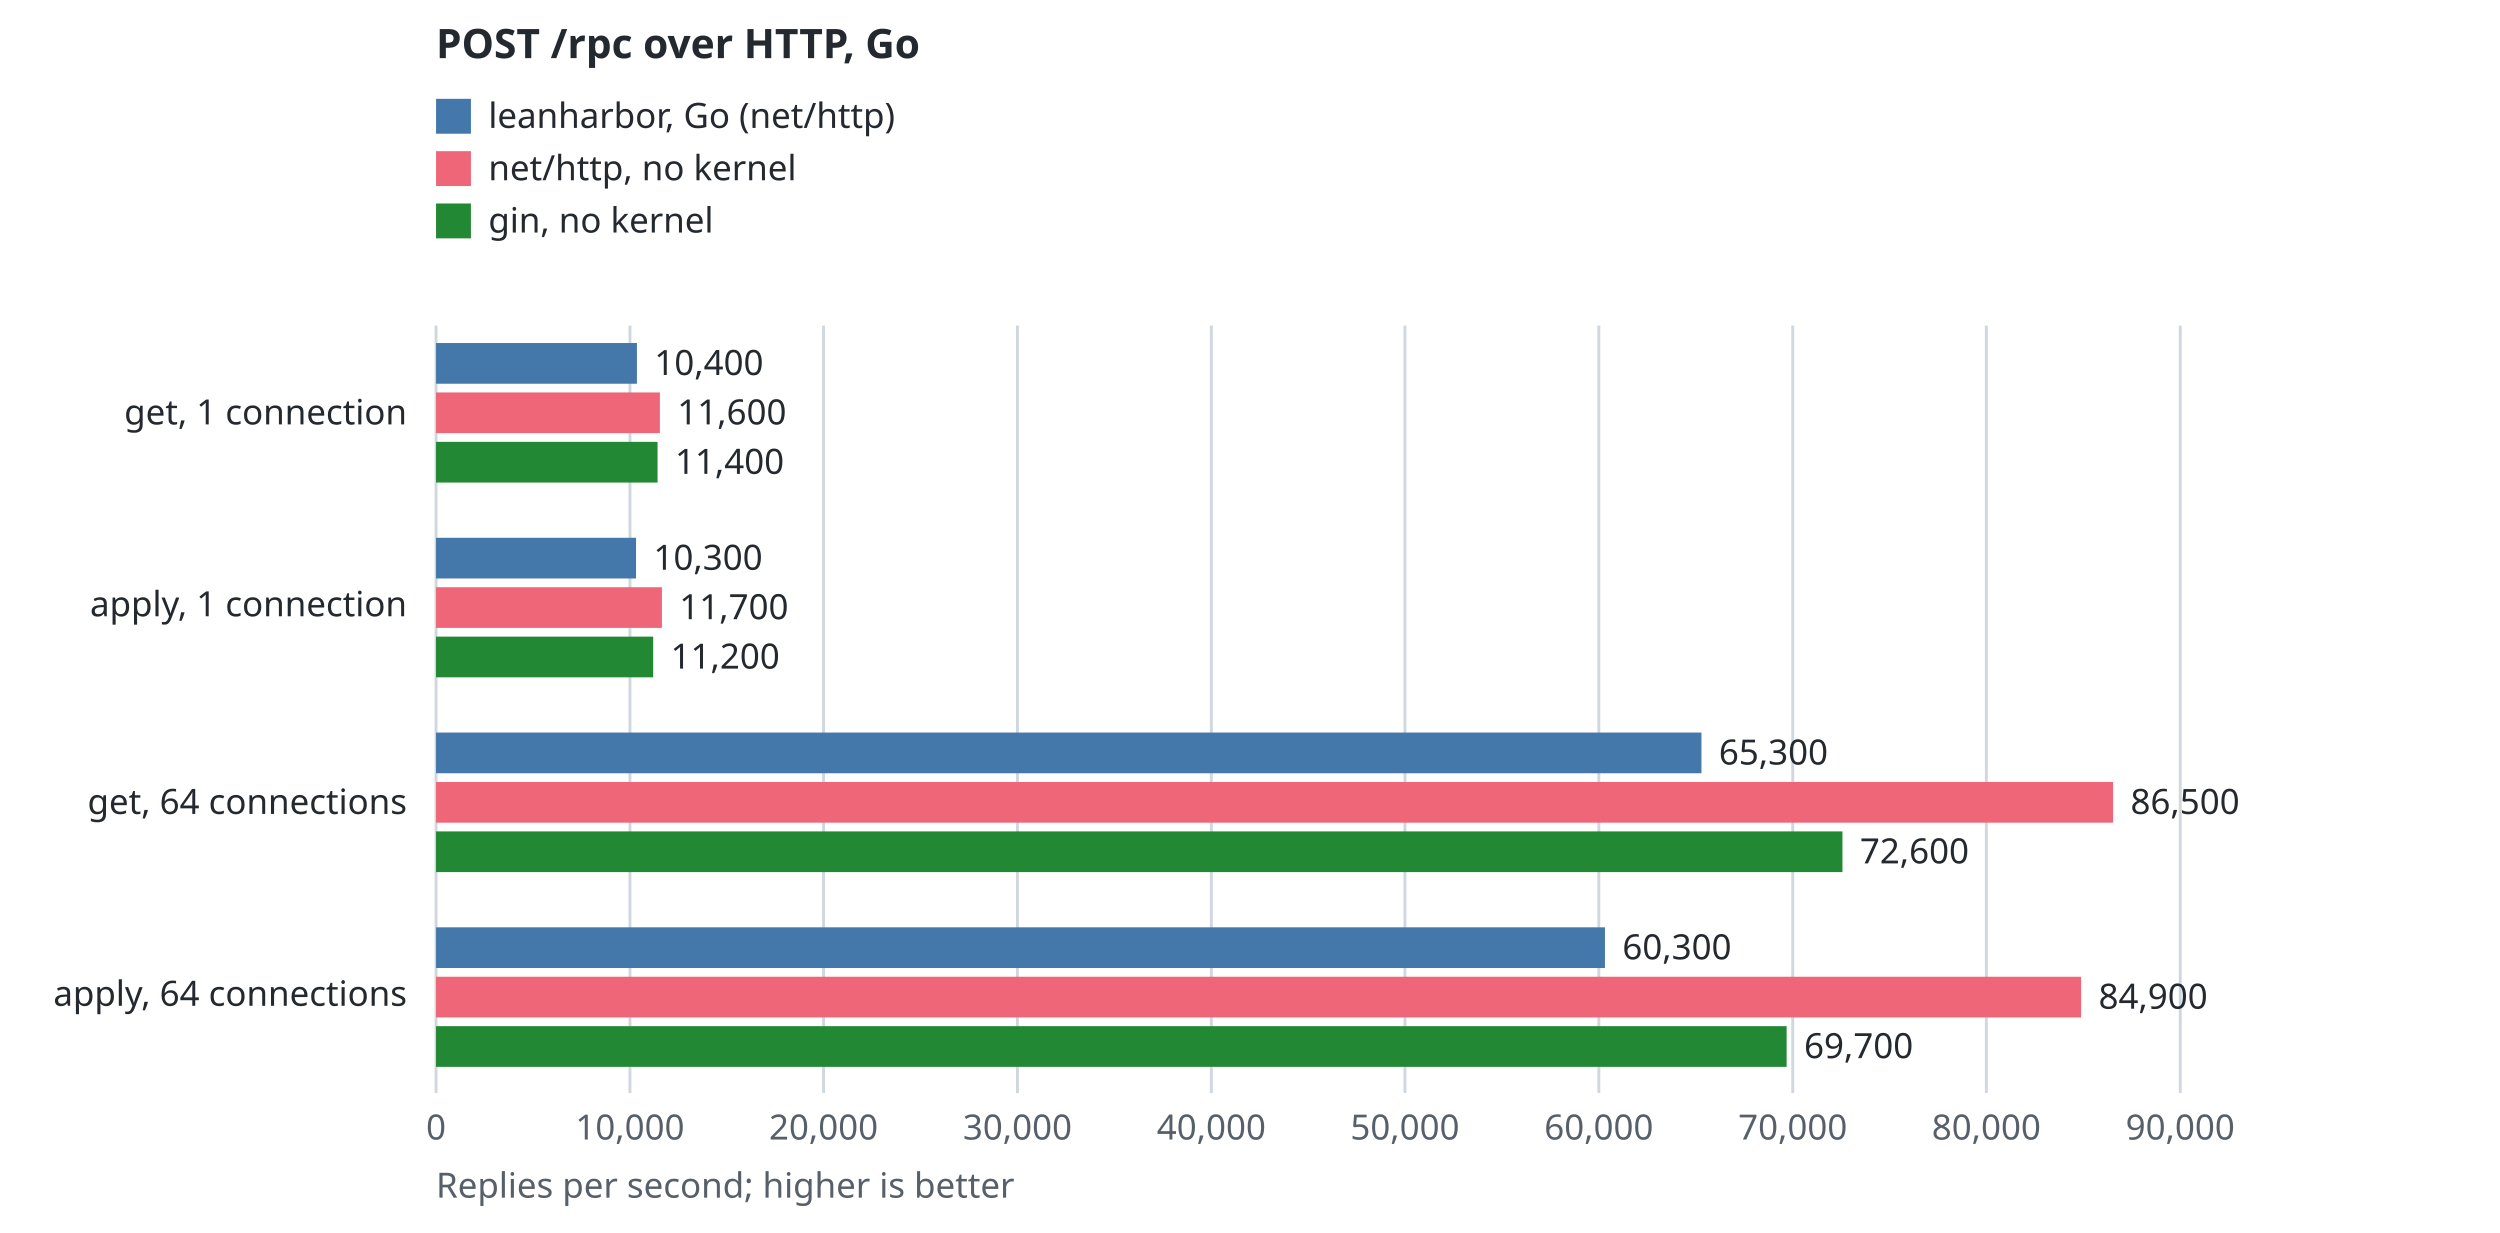
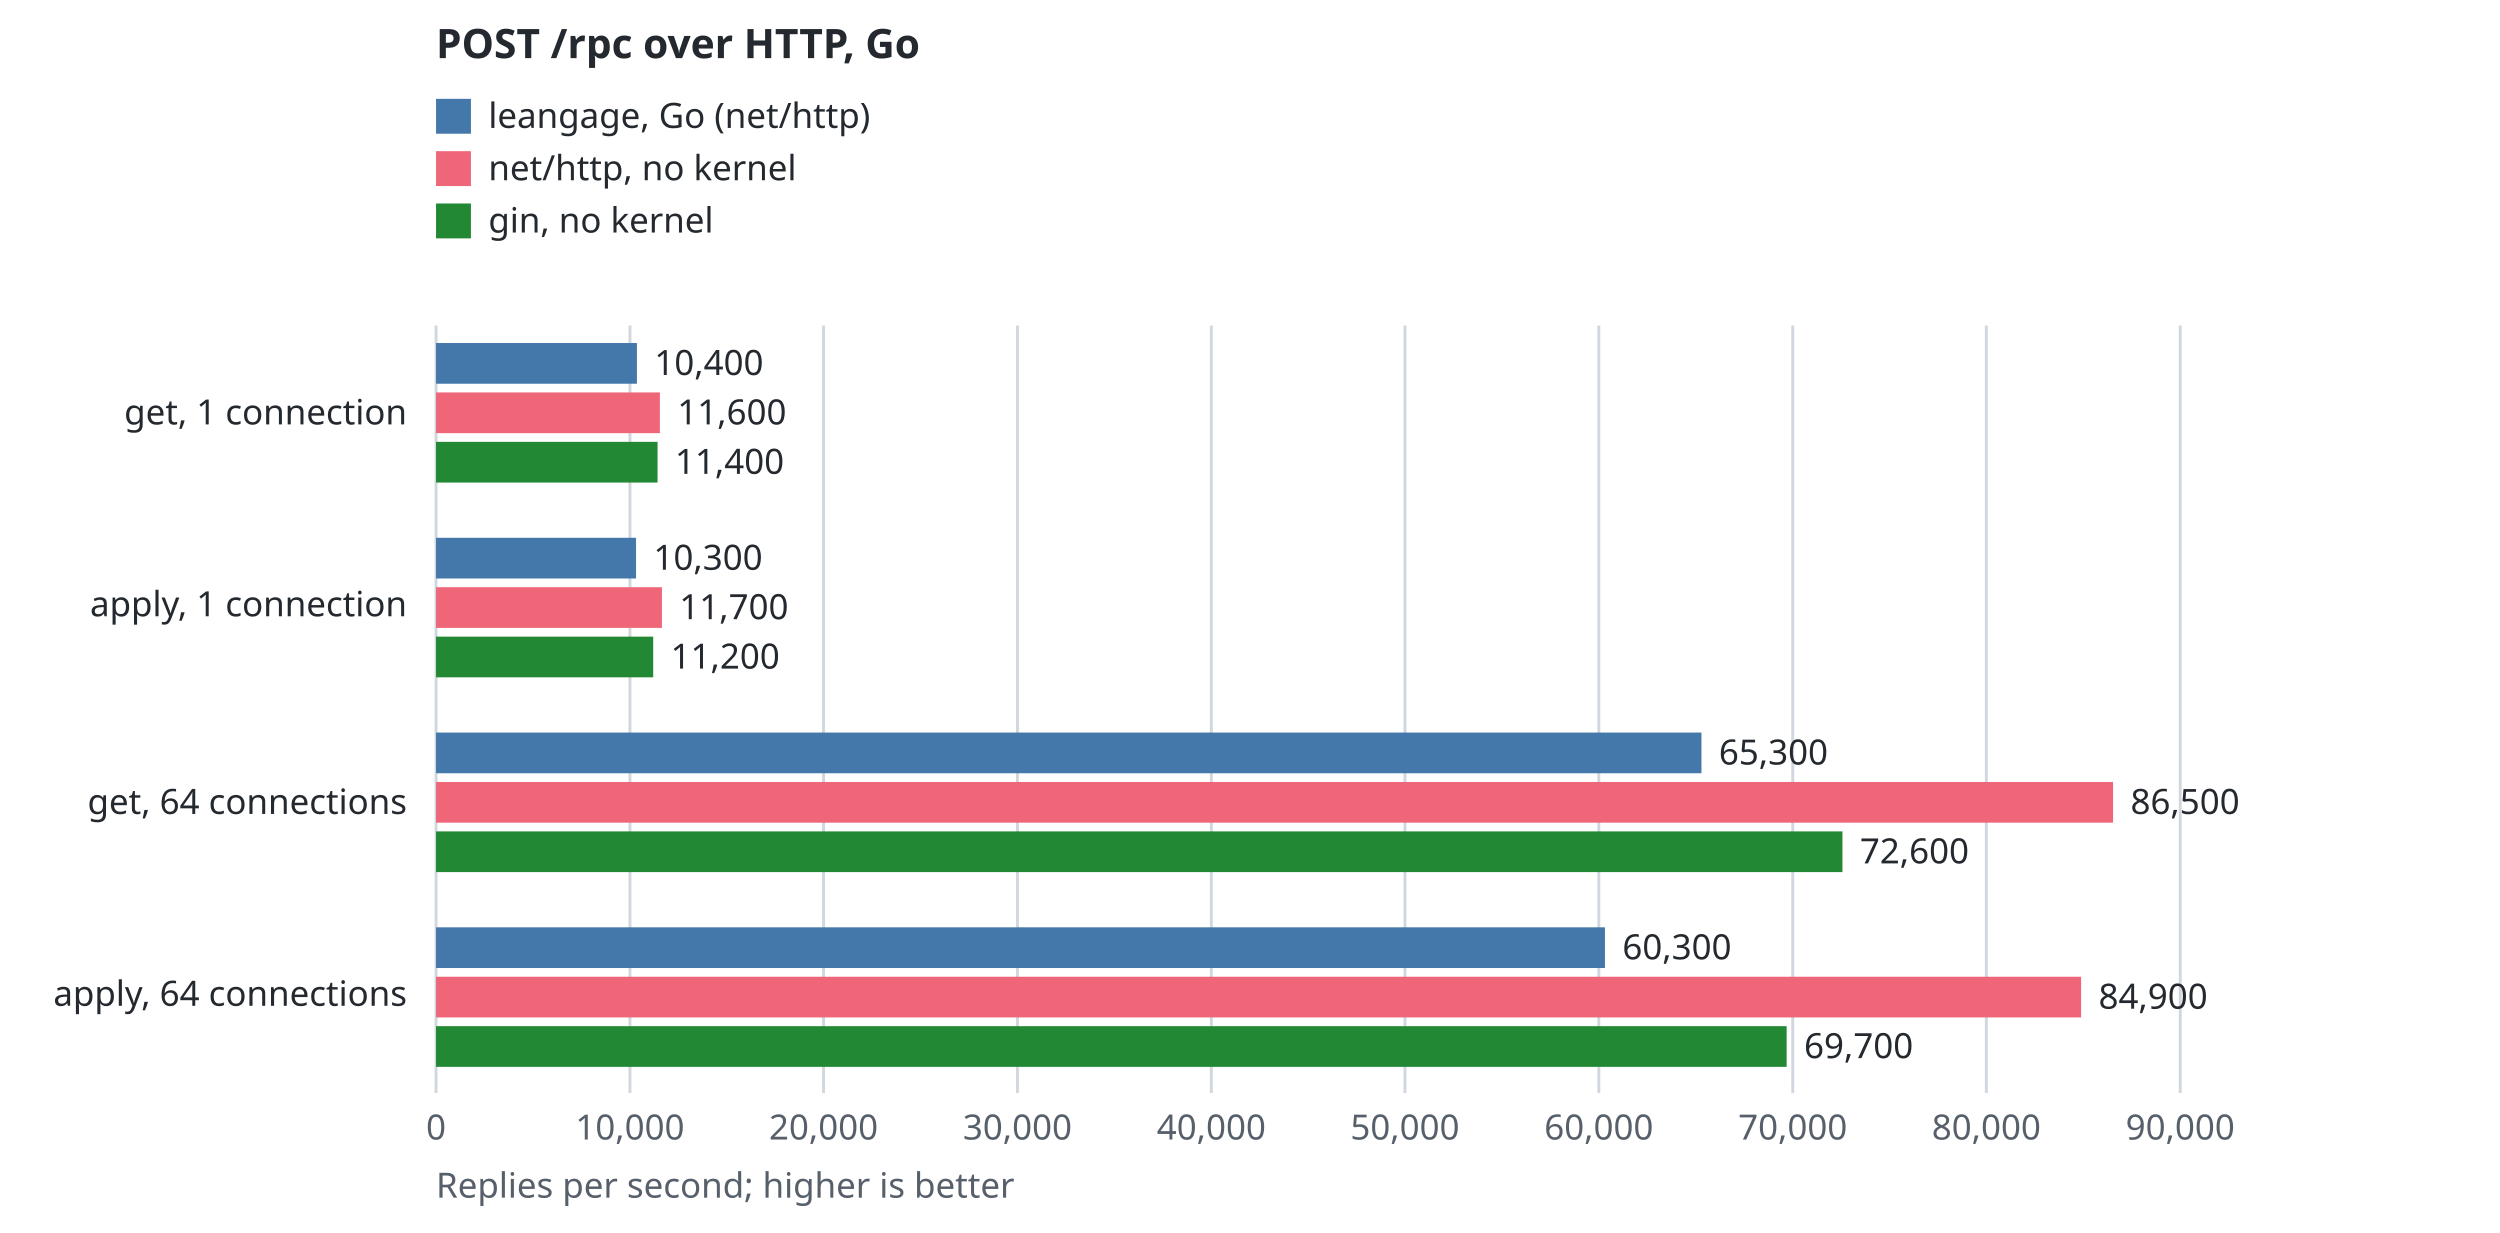
<svg xmlns="http://www.w3.org/2000/svg" viewBox="0 0 860 424" width="860" height="424" role="img">
  <style>text{font-family:system-ui,sans-serif;font-size:12px;fill:#24292f}.title{font-size:14px;font-weight:600}.grid{stroke:#d0d7de}.axis{fill:#57606a}@media(prefers-color-scheme:dark){text{fill:#e6edf3}.grid{stroke:#30363d}.axis{fill:#8b949e}}</style>
  <text class="title" x="150" y="20">POST /rpc over HTTP, Go</text>
  <rect x="150" y="34" width="12" height="12" fill="#4477aa" />
-   <text x="168" y="44">leanharbor, Go (net/http)</text>
+   <text x="168" y="44">leangage, Go (net/http)</text>
  <rect x="150" y="52" width="12" height="12" fill="#ee6677" />
  <text x="168" y="62">net/http, no kernel</text>
  <rect x="150" y="70" width="12" height="12" fill="#228833" />
  <text x="168" y="80">gin, no kernel</text>
  <line class="grid" x1="150.0" y1="112" x2="150.0" y2="376" />
  <text class="axis" x="150.0" y="392" text-anchor="middle">0</text>
  <line class="grid" x1="216.7" y1="112" x2="216.7" y2="376" />
  <text class="axis" x="216.7" y="392" text-anchor="middle">10,000</text>
  <line class="grid" x1="283.3" y1="112" x2="283.3" y2="376" />
  <text class="axis" x="283.3" y="392" text-anchor="middle">20,000</text>
  <line class="grid" x1="350.0" y1="112" x2="350.0" y2="376" />
  <text class="axis" x="350.0" y="392" text-anchor="middle">30,000</text>
  <line class="grid" x1="416.7" y1="112" x2="416.7" y2="376" />
  <text class="axis" x="416.7" y="392" text-anchor="middle">40,000</text>
  <line class="grid" x1="483.3" y1="112" x2="483.3" y2="376" />
  <text class="axis" x="483.3" y="392" text-anchor="middle">50,000</text>
  <line class="grid" x1="550.0" y1="112" x2="550.0" y2="376" />
  <text class="axis" x="550.0" y="392" text-anchor="middle">60,000</text>
  <line class="grid" x1="616.7" y1="112" x2="616.7" y2="376" />
  <text class="axis" x="616.7" y="392" text-anchor="middle">70,000</text>
  <line class="grid" x1="683.3" y1="112" x2="683.3" y2="376" />
  <text class="axis" x="683.3" y="392" text-anchor="middle">80,000</text>
  <line class="grid" x1="750.0" y1="112" x2="750.0" y2="376" />
  <text class="axis" x="750.0" y="392" text-anchor="middle">90,000</text>
  <text class="axis" x="150" y="412">Replies per second; higher is better</text>
  <rect x="150" y="118" width="69.1" height="14" fill="#4477aa" />
  <text x="225.1" y="129">10,400</text>
  <rect x="150" y="135" width="77.0" height="14" fill="#ee6677" />
  <text x="233.0" y="146">11,600</text>
  <rect x="150" y="152" width="76.2" height="14" fill="#228833" />
  <text x="232.2" y="163">11,400</text>
  <text x="140" y="146" text-anchor="end">get, 1 connection</text>
  <rect x="150" y="185" width="68.8" height="14" fill="#4477aa" />
  <text x="224.8" y="196">10,300</text>
  <rect x="150" y="202" width="77.7" height="14" fill="#ee6677" />
  <text x="233.7" y="213">11,700</text>
  <rect x="150" y="219" width="74.7" height="14" fill="#228833" />
  <text x="230.7" y="230">11,200</text>
  <text x="140" y="212" text-anchor="end">apply, 1 connection</text>
  <rect x="150" y="252" width="435.3" height="14" fill="#4477aa" />
  <text x="591.3" y="263">65,300</text>
  <rect x="150" y="269" width="576.9" height="14" fill="#ee6677" />
  <text x="732.9" y="280">86,500</text>
  <rect x="150" y="286" width="483.8" height="14" fill="#228833" />
  <text x="639.8" y="297">72,600</text>
  <text x="140" y="280" text-anchor="end">get, 64 connections</text>
  <rect x="150" y="319" width="402.1" height="14" fill="#4477aa" />
  <text x="558.1" y="330">60,300</text>
  <rect x="150" y="336" width="565.9" height="14" fill="#ee6677" />
  <text x="721.9" y="347">84,900</text>
  <rect x="150" y="353" width="464.6" height="14" fill="#228833" />
  <text x="620.6" y="364">69,700</text>
  <text x="140" y="346" text-anchor="end">apply, 64 connections</text>
</svg>
